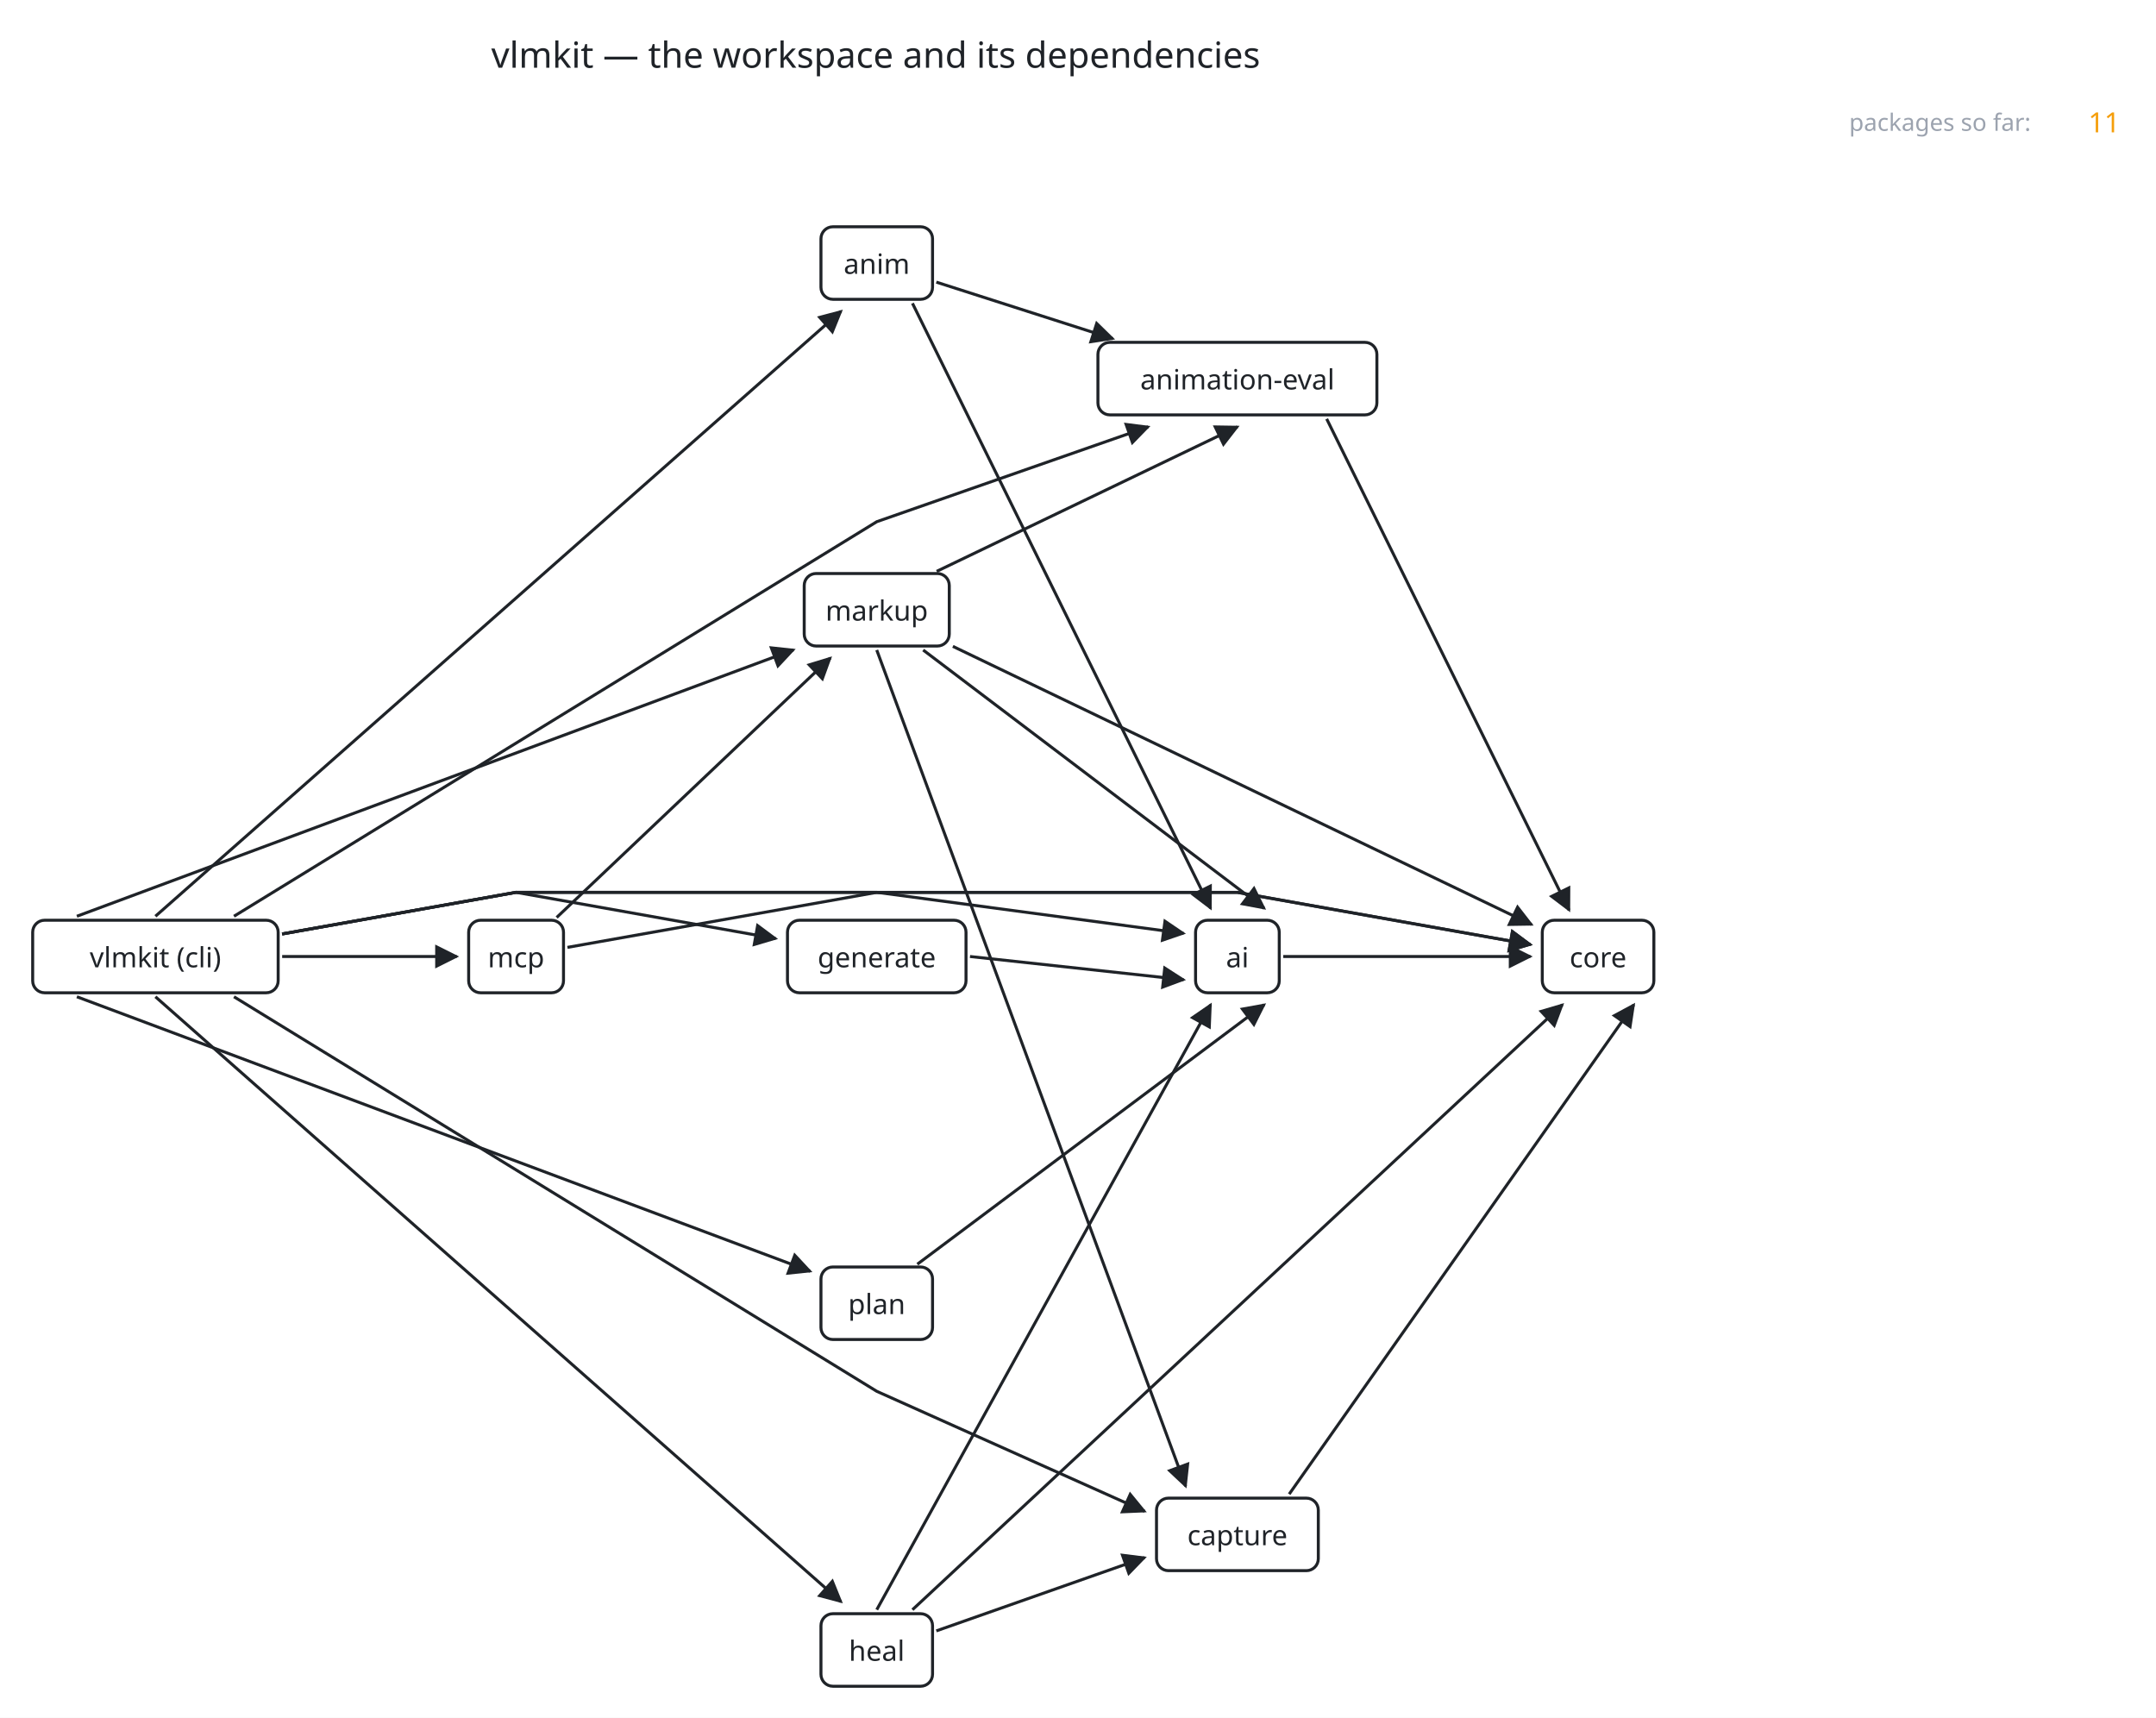
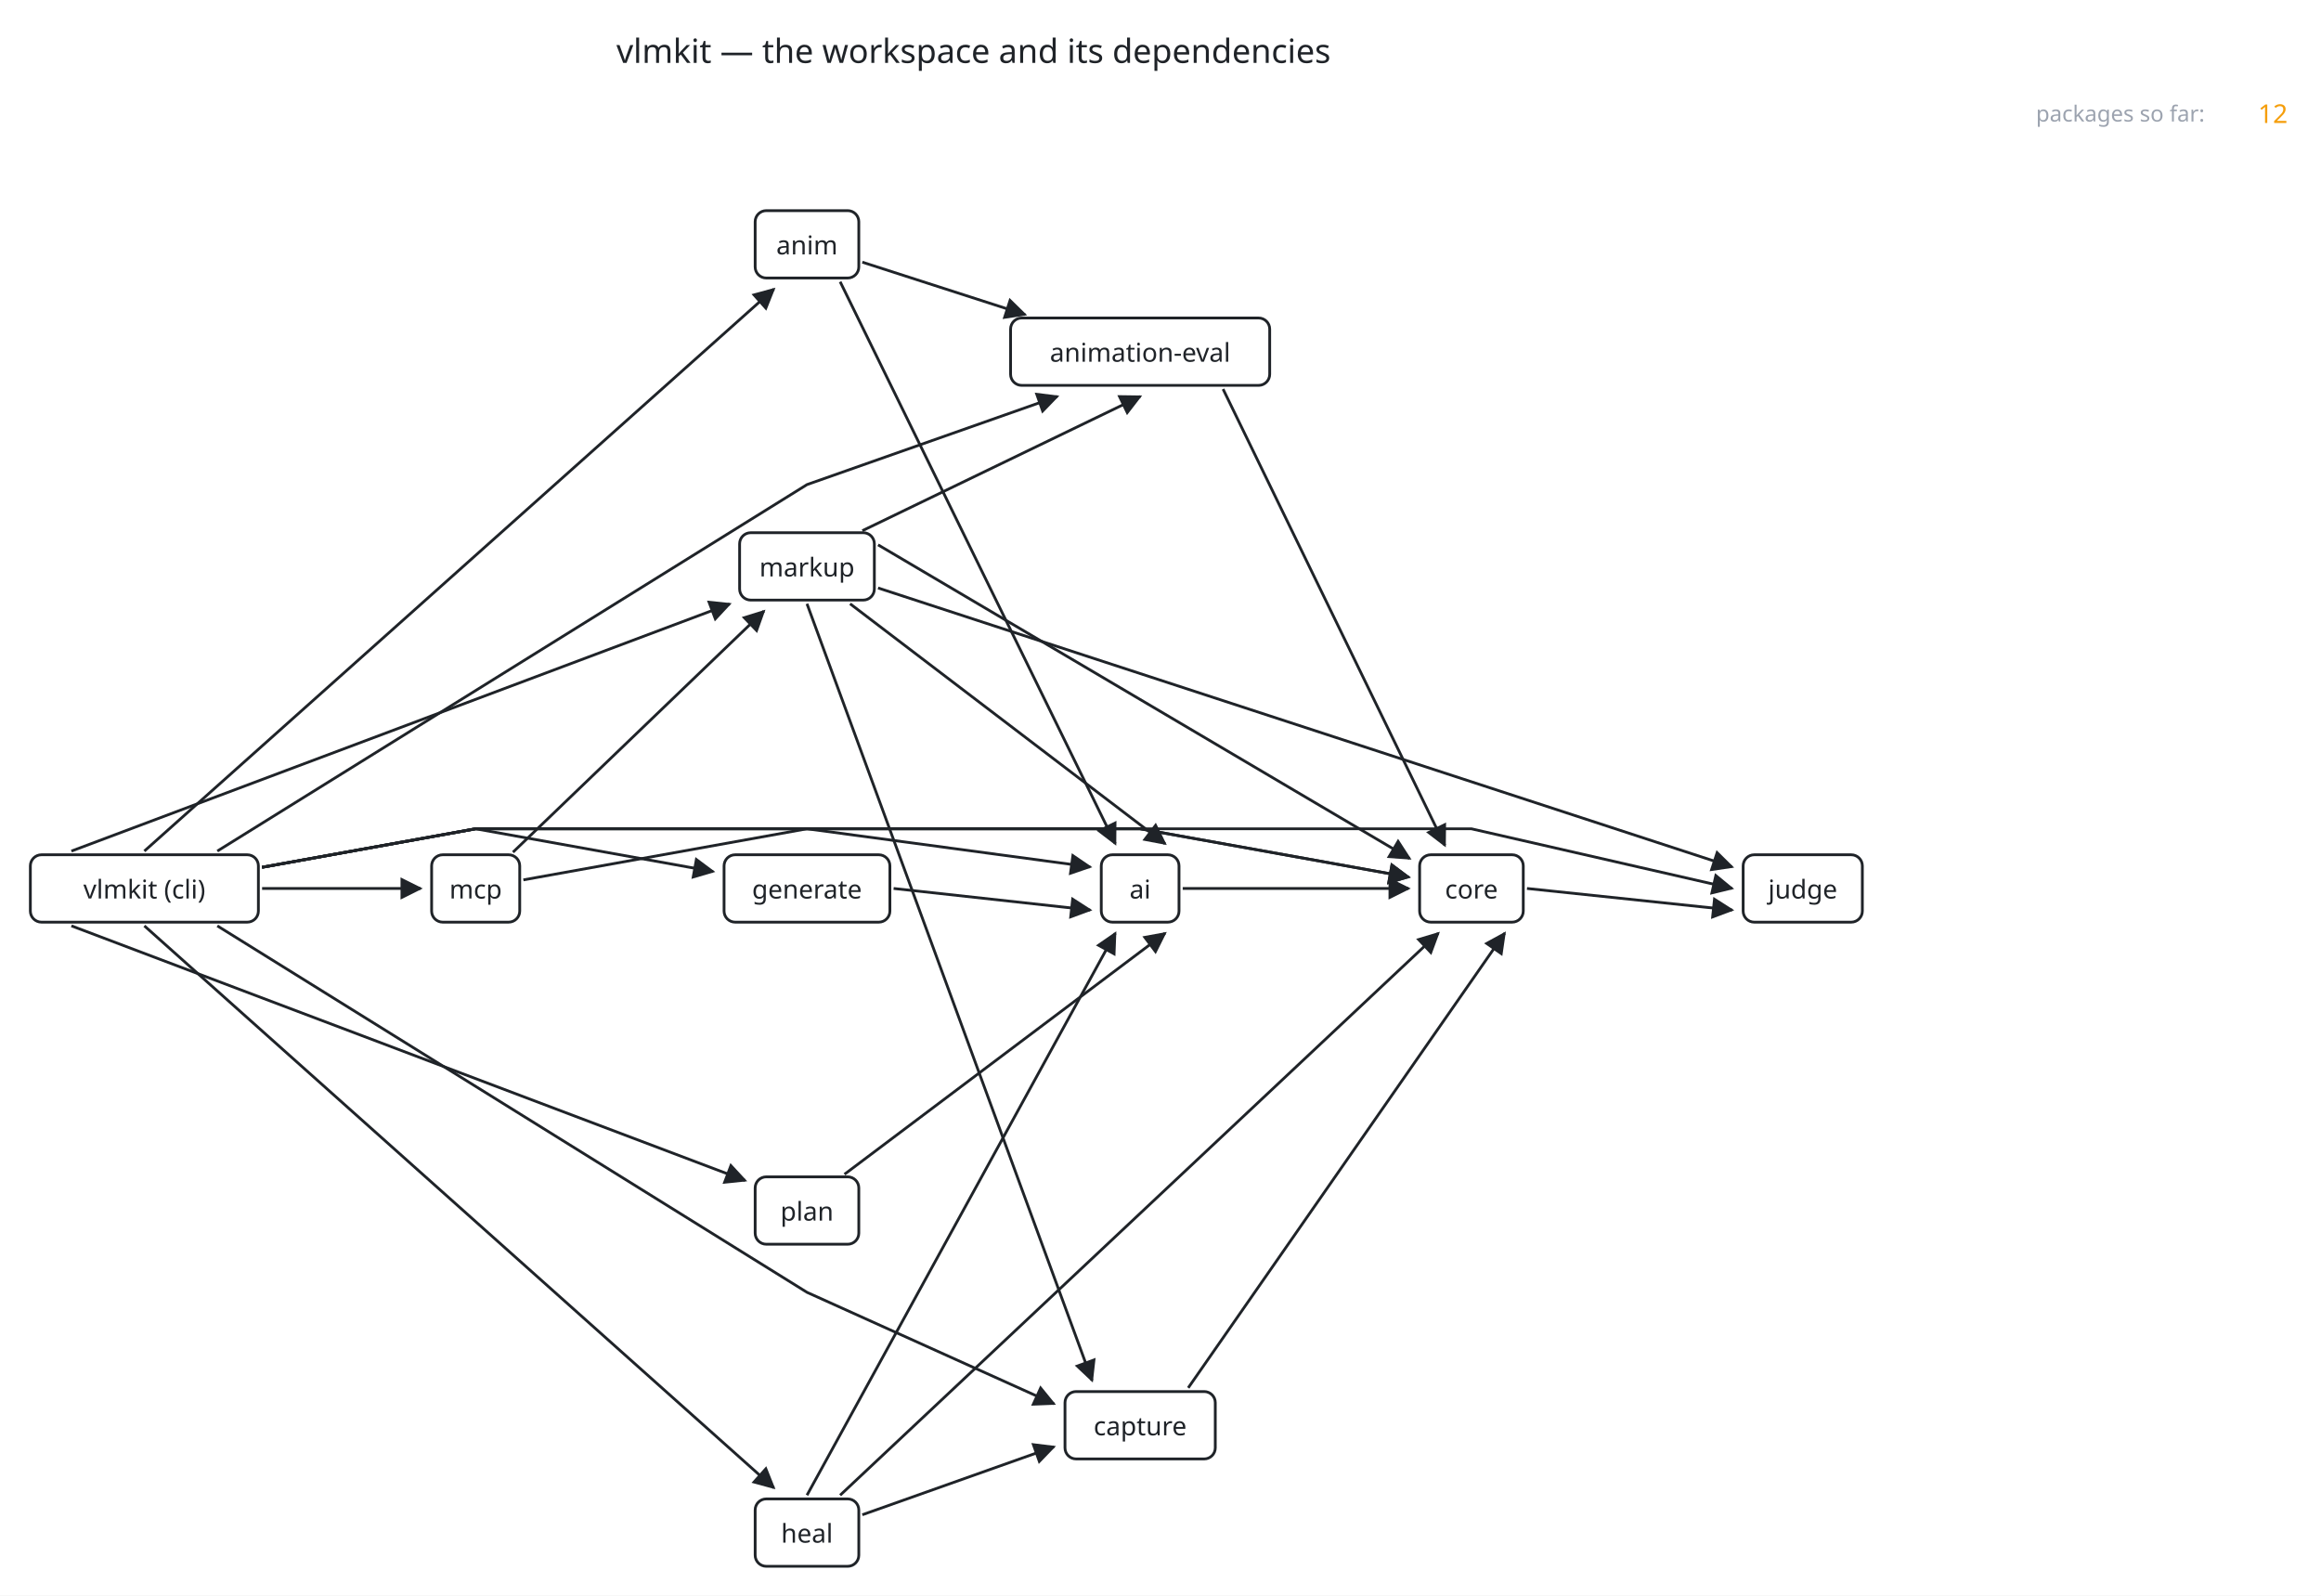
- <svg xmlns="http://www.w3.org/2000/svg" viewBox="33 -5 1082 862" width="1082" height="862" data-t="4760" data-duration="4760">
+ <svg xmlns="http://www.w3.org/2000/svg" viewBox="32 -5 1254 862" width="1254" height="862" data-t="5460" data-duration="5460">
  <defs>
    <marker id="arrow-1f2328" viewBox="0 0 10 10" refX="9" refY="5" markerWidth="8" markerHeight="8" orient="auto-start-reverse">
      <path d="M 0 0 L 10 5 L 0 10 z" fill="#1f2328" />
    </marker>
  </defs>
-   <rect x="33" y="-5" width="1082" height="862" fill="#ffffff" />
-   <g id="title" data-shape="text" transform="translate(472.5 22)">
+   <rect x="32" y="-5" width="1254" height="862" fill="#ffffff" />
+   <g id="title" data-shape="text" transform="translate(558 22)">
    <text font-size="18" fill="#1f2328" text-anchor="middle" dominant-baseline="central" font-family="system-ui, sans-serif">
      <tspan x="0" y="0">vlmkit — the workspace and its dependencies</tspan>
    </text>
  </g>
-   <g id="edge-0" data-shape="path" transform="translate(174.57 463.69)">
-     <path d="M 0 0 L 117.4 -20.9 L 298.4 -20.9 L 452.4 -0.3" fill="none" stroke="#1f2328" stroke-width="1.5" marker-end="url(#arrow-1f2328)" />
+   <g id="edge-0" data-shape="path" transform="translate(173.57 463.56)">
+     <path d="M 0 0 L 115.4 -20.8 L 294.4 -20.8 L 447.4 -0.2" fill="none" stroke="#1f2328" stroke-width="1.5" marker-end="url(#arrow-1f2328)" />
  </g>
  <g id="edge-1" data-shape="arrow" transform="translate(0 0)">
-     <line x1="111" y1="454.8" x2="455.08" y2="151.2" stroke="#1f2328" stroke-width="1.5" fill="none" marker-end="url(#arrow-1f2328)" />
+     <line x1="110" y1="454.8" x2="450.08" y2="151.2" stroke="#1f2328" stroke-width="1.5" fill="none" marker-end="url(#arrow-1f2328)" />
  </g>
-   <g id="edge-2" data-shape="path" transform="translate(150.42 454.8)">
-     <path d="M 0 0 L 322.6 -198 L 458.8 -245.6" fill="none" stroke="#1f2328" stroke-width="1.5" marker-end="url(#arrow-1f2328)" />
+   <g id="edge-2" data-shape="path" transform="translate(149.42 454.8)">
+     <path d="M 0 0 L 318.6 -198 L 453.8 -245.6" fill="none" stroke="#1f2328" stroke-width="1.5" marker-end="url(#arrow-1f2328)" />
  </g>
-   <g id="edge-3" data-shape="path" transform="translate(150.42 495.2)">
-     <path d="M 0 0 L 322.6 198 L 457 258.2" fill="none" stroke="#1f2328" stroke-width="1.5" marker-end="url(#arrow-1f2328)" />
+   <g id="edge-3" data-shape="path" transform="translate(149.42 495.2)">
+     <path d="M 0 0 L 318.6 198 L 452 258.2" fill="none" stroke="#1f2328" stroke-width="1.5" marker-end="url(#arrow-1f2328)" />
  </g>
-   <g id="edge-4" data-shape="path" transform="translate(174.57 463.69)">
-     <path d="M 0 0 L 117.4 -20.9 L 298.4 -20.9 L 479.4 -20.9 L 626.5 5.3" fill="none" stroke="#1f2328" stroke-width="1.5" marker-end="url(#arrow-1f2328)" />
+   <g id="edge-4" data-shape="path" transform="translate(173.57 463.56)">
+     <path d="M 0 0 L 115.4 -20.8 L 294.4 -20.8 L 474.4 -20.8 L 619.5 5.3" fill="none" stroke="#1f2328" stroke-width="1.5" marker-end="url(#arrow-1f2328)" />
  </g>
-   <g id="edge-5" data-shape="path" transform="translate(174.57 463.69)">
-     <path d="M 0 0 L 117.4 -20.9 L 247.7 2.3" fill="none" stroke="#1f2328" stroke-width="1.5" marker-end="url(#arrow-1f2328)" />
+   <g id="edge-5" data-shape="path" transform="translate(173.57 463.56)">
+     <path d="M 0 0 L 115.4 -20.8 L 243.7 2.3" fill="none" stroke="#1f2328" stroke-width="1.5" marker-end="url(#arrow-1f2328)" />
  </g>
  <g id="edge-6" data-shape="arrow" transform="translate(0 0)">
-     <line x1="111" y1="495.2" x2="455.08" y2="798.8" stroke="#1f2328" stroke-width="1.5" fill="none" marker-end="url(#arrow-1f2328)" />
+     <line x1="110" y1="495.2" x2="450.08" y2="798.8" stroke="#1f2328" stroke-width="1.5" fill="none" marker-end="url(#arrow-1f2328)" />
  </g>
-   <g id="edge-7" data-shape="arrow" transform="translate(0 0)">
-     <line x1="71.58" y1="454.8" x2="431.19" y2="321.1" stroke="#1f2328" stroke-width="1.5" fill="none" marker-end="url(#arrow-1f2328)" />
+   <g id="edge-7" data-shape="path" transform="translate(173.57 463.56)">
+     <path d="M 0 0 L 115.4 -20.8 L 294.4 -20.8 L 474.4 -20.8 L 653.4 -20.8 L 794.2 11.4" fill="none" stroke="#1f2328" stroke-width="1.5" marker-end="url(#arrow-1f2328)" />
  </g>
  <g id="edge-8" data-shape="arrow" transform="translate(0 0)">
-     <line x1="174.6" y1="475" x2="262.2" y2="475" stroke="#1f2328" stroke-width="1.5" fill="none" marker-end="url(#arrow-1f2328)" />
+     <line x1="70.58" y1="454.8" x2="426.2" y2="321.31" stroke="#1f2328" stroke-width="1.5" fill="none" marker-end="url(#arrow-1f2328)" />
  </g>
  <g id="edge-9" data-shape="arrow" transform="translate(0 0)">
-     <line x1="71.58" y1="495.2" x2="439.59" y2="632.94" stroke="#1f2328" stroke-width="1.5" fill="none" marker-end="url(#arrow-1f2328)" />
+     <line x1="173.6" y1="475" x2="259.2" y2="475" stroke="#1f2328" stroke-width="1.5" fill="none" marker-end="url(#arrow-1f2328)" />
  </g>
  <g id="edge-10" data-shape="arrow" transform="translate(0 0)">
-     <line x1="677" y1="475" x2="801" y2="475" stroke="#1f2328" stroke-width="1.5" fill="none" marker-end="url(#arrow-1f2328)" />
+     <line x1="70.58" y1="495.2" x2="434.6" y2="632.77" stroke="#1f2328" stroke-width="1.5" fill="none" marker-end="url(#arrow-1f2328)" />
  </g>
  <g id="edge-11" data-shape="arrow" transform="translate(0 0)">
-     <line x1="490.92" y1="147.2" x2="640.56" y2="450.8" stroke="#1f2328" stroke-width="1.5" fill="none" marker-end="url(#arrow-1f2328)" />
+     <line x1="671" y1="475" x2="793" y2="475" stroke="#1f2328" stroke-width="1.5" fill="none" marker-end="url(#arrow-1f2328)" />
  </g>
  <g id="edge-12" data-shape="arrow" transform="translate(0 0)">
-     <line x1="502.9" y1="136.58" x2="591.49" y2="164.97" stroke="#1f2328" stroke-width="1.5" fill="none" marker-end="url(#arrow-1f2328)" />
+     <line x1="485.92" y1="147.2" x2="634.56" y2="450.8" stroke="#1f2328" stroke-width="1.5" fill="none" marker-end="url(#arrow-1f2328)" />
  </g>
  <g id="edge-13" data-shape="arrow" transform="translate(0 0)">
-     <line x1="698.8" y1="205.2" x2="820.46" y2="451.71" stroke="#1f2328" stroke-width="1.5" fill="none" marker-end="url(#arrow-1f2328)" />
+     <line x1="497.9" y1="136.64" x2="585.81" y2="164.96" stroke="#1f2328" stroke-width="1.5" fill="none" marker-end="url(#arrow-1f2328)" />
  </g>
  <g id="edge-14" data-shape="arrow" transform="translate(0 0)">
-     <line x1="679.98" y1="744.8" x2="852.92" y2="499.2" stroke="#1f2328" stroke-width="1.5" fill="none" marker-end="url(#arrow-1f2328)" />
+     <line x1="692.8" y1="205.2" x2="812.61" y2="451.69" stroke="#1f2328" stroke-width="1.5" fill="none" marker-end="url(#arrow-1f2328)" />
  </g>
  <g id="edge-15" data-shape="arrow" transform="translate(0 0)">
-     <line x1="519.8" y1="475" x2="627" y2="486.65" stroke="#1f2328" stroke-width="1.5" fill="none" marker-end="url(#arrow-1f2328)" />
+     <line x1="673.98" y1="744.8" x2="844.92" y2="499.2" stroke="#1f2328" stroke-width="1.5" fill="none" marker-end="url(#arrow-1f2328)" />
  </g>
  <g id="edge-16" data-shape="arrow" transform="translate(0 0)">
-     <line x1="473" y1="802.8" x2="640.56" y2="499.2" stroke="#1f2328" stroke-width="1.5" fill="none" marker-end="url(#arrow-1f2328)" />
+     <line x1="857" y1="475" x2="967.8" y2="486.65" stroke="#1f2328" stroke-width="1.5" fill="none" marker-end="url(#arrow-1f2328)" />
  </g>
  <g id="edge-17" data-shape="arrow" transform="translate(0 0)">
-     <line x1="502.9" y1="813.42" x2="607.4" y2="776.65" stroke="#1f2328" stroke-width="1.5" fill="none" marker-end="url(#arrow-1f2328)" />
+     <line x1="514.8" y1="475" x2="621" y2="486.65" stroke="#1f2328" stroke-width="1.5" fill="none" marker-end="url(#arrow-1f2328)" />
  </g>
  <g id="edge-18" data-shape="arrow" transform="translate(0 0)">
-     <line x1="490.92" y1="802.8" x2="817.08" y2="499.2" stroke="#1f2328" stroke-width="1.5" fill="none" marker-end="url(#arrow-1f2328)" />
+     <line x1="468" y1="802.8" x2="634.56" y2="499.2" stroke="#1f2328" stroke-width="1.5" fill="none" marker-end="url(#arrow-1f2328)" />
  </g>
  <g id="edge-19" data-shape="arrow" transform="translate(0 0)">
-     <line x1="496.3" y1="321.2" x2="667.44" y2="450.8" stroke="#1f2328" stroke-width="1.5" fill="none" marker-end="url(#arrow-1f2328)" />
+     <line x1="497.9" y1="813.36" x2="601.4" y2="776.65" stroke="#1f2328" stroke-width="1.5" fill="none" marker-end="url(#arrow-1f2328)" />
  </g>
  <g id="edge-20" data-shape="arrow" transform="translate(0 0)">
-     <line x1="503.08" y1="281.72" x2="654" y2="209.2" stroke="#1f2328" stroke-width="1.5" fill="none" marker-end="url(#arrow-1f2328)" />
+     <line x1="485.92" y1="802.8" x2="809.08" y2="499.2" stroke="#1f2328" stroke-width="1.5" fill="none" marker-end="url(#arrow-1f2328)" />
  </g>
  <g id="edge-21" data-shape="arrow" transform="translate(0 0)">
-     <line x1="473" y1="321.2" x2="628.02" y2="740.8" stroke="#1f2328" stroke-width="1.5" fill="none" marker-end="url(#arrow-1f2328)" />
+     <line x1="491.3" y1="321.2" x2="661.44" y2="450.8" stroke="#1f2328" stroke-width="1.5" fill="none" marker-end="url(#arrow-1f2328)" />
  </g>
  <g id="edge-22" data-shape="arrow" transform="translate(0 0)">
-     <line x1="511.2" y1="319.36" x2="801.59" y2="458.94" stroke="#1f2328" stroke-width="1.5" fill="none" marker-end="url(#arrow-1f2328)" />
+     <line x1="497.92" y1="281.72" x2="648" y2="209.2" stroke="#1f2328" stroke-width="1.5" fill="none" marker-end="url(#arrow-1f2328)" />
  </g>
-   <g id="edge-23" data-shape="path" transform="translate(317.77 470.42)">
-     <path d="M 0 0 L 155.2 -27.6 L 336.2 -27.6 L 483.3 -1.4" fill="none" stroke="#1f2328" stroke-width="1.5" marker-end="url(#arrow-1f2328)" />
+   <g id="edge-23" data-shape="arrow" transform="translate(0 0)">
+     <line x1="468" y1="321.2" x2="622.02" y2="740.8" stroke="#1f2328" stroke-width="1.5" fill="none" marker-end="url(#arrow-1f2328)" />
  </g>
  <g id="edge-24" data-shape="arrow" transform="translate(0 0)">
-     <line x1="312.37" y1="455.41" x2="449.7" y2="325.2" stroke="#1f2328" stroke-width="1.5" fill="none" marker-end="url(#arrow-1f2328)" />
+     <line x1="506.4" y1="289.35" x2="793.6" y2="458.81" stroke="#1f2328" stroke-width="1.5" fill="none" marker-end="url(#arrow-1f2328)" />
  </g>
  <g id="edge-25" data-shape="arrow" transform="translate(0 0)">
-     <line x1="493.37" y1="629.41" x2="667.44" y2="499.2" stroke="#1f2328" stroke-width="1.5" fill="none" marker-end="url(#arrow-1f2328)" />
+     <line x1="506.4" y1="312.65" x2="967.8" y2="463.35" stroke="#1f2328" stroke-width="1.5" fill="none" marker-end="url(#arrow-1f2328)" />
  </g>
-   <g id="vlmkit (cli)" data-shape="rect" transform="translate(111 475)">
+   <g id="edge-26" data-shape="path" transform="translate(314.77 470.36)">
+     <path d="M 0 0 L 153.2 -27.6 L 333.2 -27.6 L 478.3 -1.5" fill="none" stroke="#1f2328" stroke-width="1.5" marker-end="url(#arrow-1f2328)" />
+   </g>
+   <g id="edge-27" data-shape="arrow" transform="translate(0 0)">
+     <line x1="309.16" y1="455.41" x2="444.7" y2="325.2" stroke="#1f2328" stroke-width="1.5" fill="none" marker-end="url(#arrow-1f2328)" />
+   </g>
+   <g id="edge-28" data-shape="arrow" transform="translate(0 0)">
+     <line x1="488.27" y1="629.41" x2="661.44" y2="499.2" stroke="#1f2328" stroke-width="1.5" fill="none" marker-end="url(#arrow-1f2328)" />
+   </g>
+   <g id="vlmkit (cli)" data-shape="rect" transform="translate(110 475)">
    <rect x="-61.6" y="-18.2" width="123.2" height="36.4" rx="6" fill="#ffffff" stroke="#1f2328" stroke-width="1.5" />
    <text font-size="14" fill="#1f2328" text-anchor="middle" dominant-baseline="central" font-family="system-ui, sans-serif">
      <tspan x="0" y="0">vlmkit (cli)</tspan>
    </text>
  </g>
-   <g id="ai" data-shape="rect" transform="translate(654 475)">
+   <g id="ai" data-shape="rect" transform="translate(648 475)">
    <rect x="-21" y="-18.2" width="42" height="36.4" rx="6" fill="#ffffff" stroke="#1f2328" stroke-width="1.5" />
    <text font-size="14" fill="#1f2328" text-anchor="middle" dominant-baseline="central" font-family="system-ui, sans-serif">
      <tspan x="0" y="0">ai</tspan>
    </text>
  </g>
-   <g id="anim" data-shape="rect" transform="translate(473 127)">
+   <g id="anim" data-shape="rect" transform="translate(468 127)">
    <rect x="-28" y="-18.2" width="56" height="36.4" rx="6" fill="#ffffff" stroke="#1f2328" stroke-width="1.5" />
    <text font-size="14" fill="#1f2328" text-anchor="middle" dominant-baseline="central" font-family="system-ui, sans-serif">
      <tspan x="0" y="0">anim</tspan>
    </text>
  </g>
-   <g id="animation-eval" data-shape="rect" transform="translate(654 185)">
+   <g id="animation-eval" data-shape="rect" transform="translate(648 185)">
    <rect x="-70" y="-18.2" width="140" height="36.4" rx="6" fill="#ffffff" stroke="#1f2328" stroke-width="1.5" />
    <text font-size="14" fill="#1f2328" text-anchor="middle" dominant-baseline="central" font-family="system-ui, sans-serif">
      <tspan x="0" y="0">animation-eval</tspan>
    </text>
  </g>
-   <g id="capture" data-shape="rect" transform="translate(654 765)">
+   <g id="capture" data-shape="rect" transform="translate(648 765)">
    <rect x="-40.6" y="-18.2" width="81.2" height="36.4" rx="6" fill="#ffffff" stroke="#1f2328" stroke-width="1.5" />
    <text font-size="14" fill="#1f2328" text-anchor="middle" dominant-baseline="central" font-family="system-ui, sans-serif">
      <tspan x="0" y="0">capture</tspan>
    </text>
  </g>
-   <g id="core" data-shape="rect" transform="translate(835 475)">
+   <g id="core" data-shape="rect" transform="translate(827 475)">
    <rect x="-28" y="-18.2" width="56" height="36.4" rx="6" fill="#ffffff" stroke="#1f2328" stroke-width="1.5" />
    <text font-size="14" fill="#1f2328" text-anchor="middle" dominant-baseline="central" font-family="system-ui, sans-serif">
      <tspan x="0" y="0">core</tspan>
    </text>
  </g>
-   <g id="generate" data-shape="rect" transform="translate(473 475)">
+   <g id="generate" data-shape="rect" transform="translate(468 475)">
    <rect x="-44.8" y="-18.2" width="89.6" height="36.4" rx="6" fill="#ffffff" stroke="#1f2328" stroke-width="1.5" />
    <text font-size="14" fill="#1f2328" text-anchor="middle" dominant-baseline="central" font-family="system-ui, sans-serif">
      <tspan x="0" y="0">generate</tspan>
    </text>
  </g>
-   <g id="heal" data-shape="rect" transform="translate(473 823)">
+   <g id="heal" data-shape="rect" transform="translate(468 823)">
    <rect x="-28" y="-18.2" width="56" height="36.4" rx="6" fill="#ffffff" stroke="#1f2328" stroke-width="1.5" />
    <text font-size="14" fill="#1f2328" text-anchor="middle" dominant-baseline="central" font-family="system-ui, sans-serif">
      <tspan x="0" y="0">heal</tspan>
    </text>
  </g>
-   <g id="markup" data-shape="rect" transform="translate(473 301)">
+   <g id="judge" data-shape="rect" transform="translate(1006 475)">
+     <rect x="-32.2" y="-18.2" width="64.4" height="36.4" rx="6" fill="#ffffff" stroke="#1f2328" stroke-width="1.5" />
+     <text font-size="14" fill="#1f2328" text-anchor="middle" dominant-baseline="central" font-family="system-ui, sans-serif">
+       <tspan x="0" y="0">judge</tspan>
+     </text>
+   </g>
+   <g id="markup" data-shape="rect" transform="translate(468 301)">
    <rect x="-36.4" y="-18.2" width="72.8" height="36.4" rx="6" fill="#ffffff" stroke="#1f2328" stroke-width="1.5" />
    <text font-size="14" fill="#1f2328" text-anchor="middle" dominant-baseline="central" font-family="system-ui, sans-serif">
      <tspan x="0" y="0">markup</tspan>
    </text>
  </g>
-   <g id="mcp" data-shape="rect" transform="translate(292 475)">
+   <g id="mcp" data-shape="rect" transform="translate(289 475)">
    <rect x="-23.8" y="-18.2" width="47.6" height="36.4" rx="6" fill="#ffffff" stroke="#1f2328" stroke-width="1.5" />
    <text font-size="14" fill="#1f2328" text-anchor="middle" dominant-baseline="central" font-family="system-ui, sans-serif">
      <tspan x="0" y="0">mcp</tspan>
    </text>
  </g>
-   <g id="plan" data-shape="rect" transform="translate(473 649)">
+   <g id="plan" data-shape="rect" transform="translate(468 649)">
    <rect x="-28" y="-18.2" width="56" height="36.4" rx="6" fill="#ffffff" stroke="#1f2328" stroke-width="1.5" />
    <text font-size="14" fill="#1f2328" text-anchor="middle" dominant-baseline="central" font-family="system-ui, sans-serif">
      <tspan x="0" y="0">plan</tspan>
    </text>
  </g>
  <g id="token" data-shape="circle" transform="translate(0 0)" opacity="0">
    <circle r="6" fill="#f59e0b" stroke="#1f2328" stroke-width="1.5" />
  </g>
-   <g id="value-n-label" data-shape="text" transform="translate(961 56)">
+   <g id="value-n-label" data-shape="text" transform="translate(1132 56)">
    <text font-size="12" fill="#9ca3af" text-anchor="start" dominant-baseline="central" font-family="system-ui, sans-serif">
      <tspan x="0" y="0">packages so far:</tspan>
    </text>
  </g>
-   <g id="value-n" data-shape="text" transform="translate(1081 56)">
+   <g id="value-n" data-shape="text" transform="translate(1252 56)">
    <text font-size="14" fill="#f59e0b" text-anchor="start" dominant-baseline="central" font-family="system-ui, sans-serif">
-       <tspan x="0" y="0">11</tspan>
+       <tspan x="0" y="0">12</tspan>
    </text>
  </g>
</svg>
